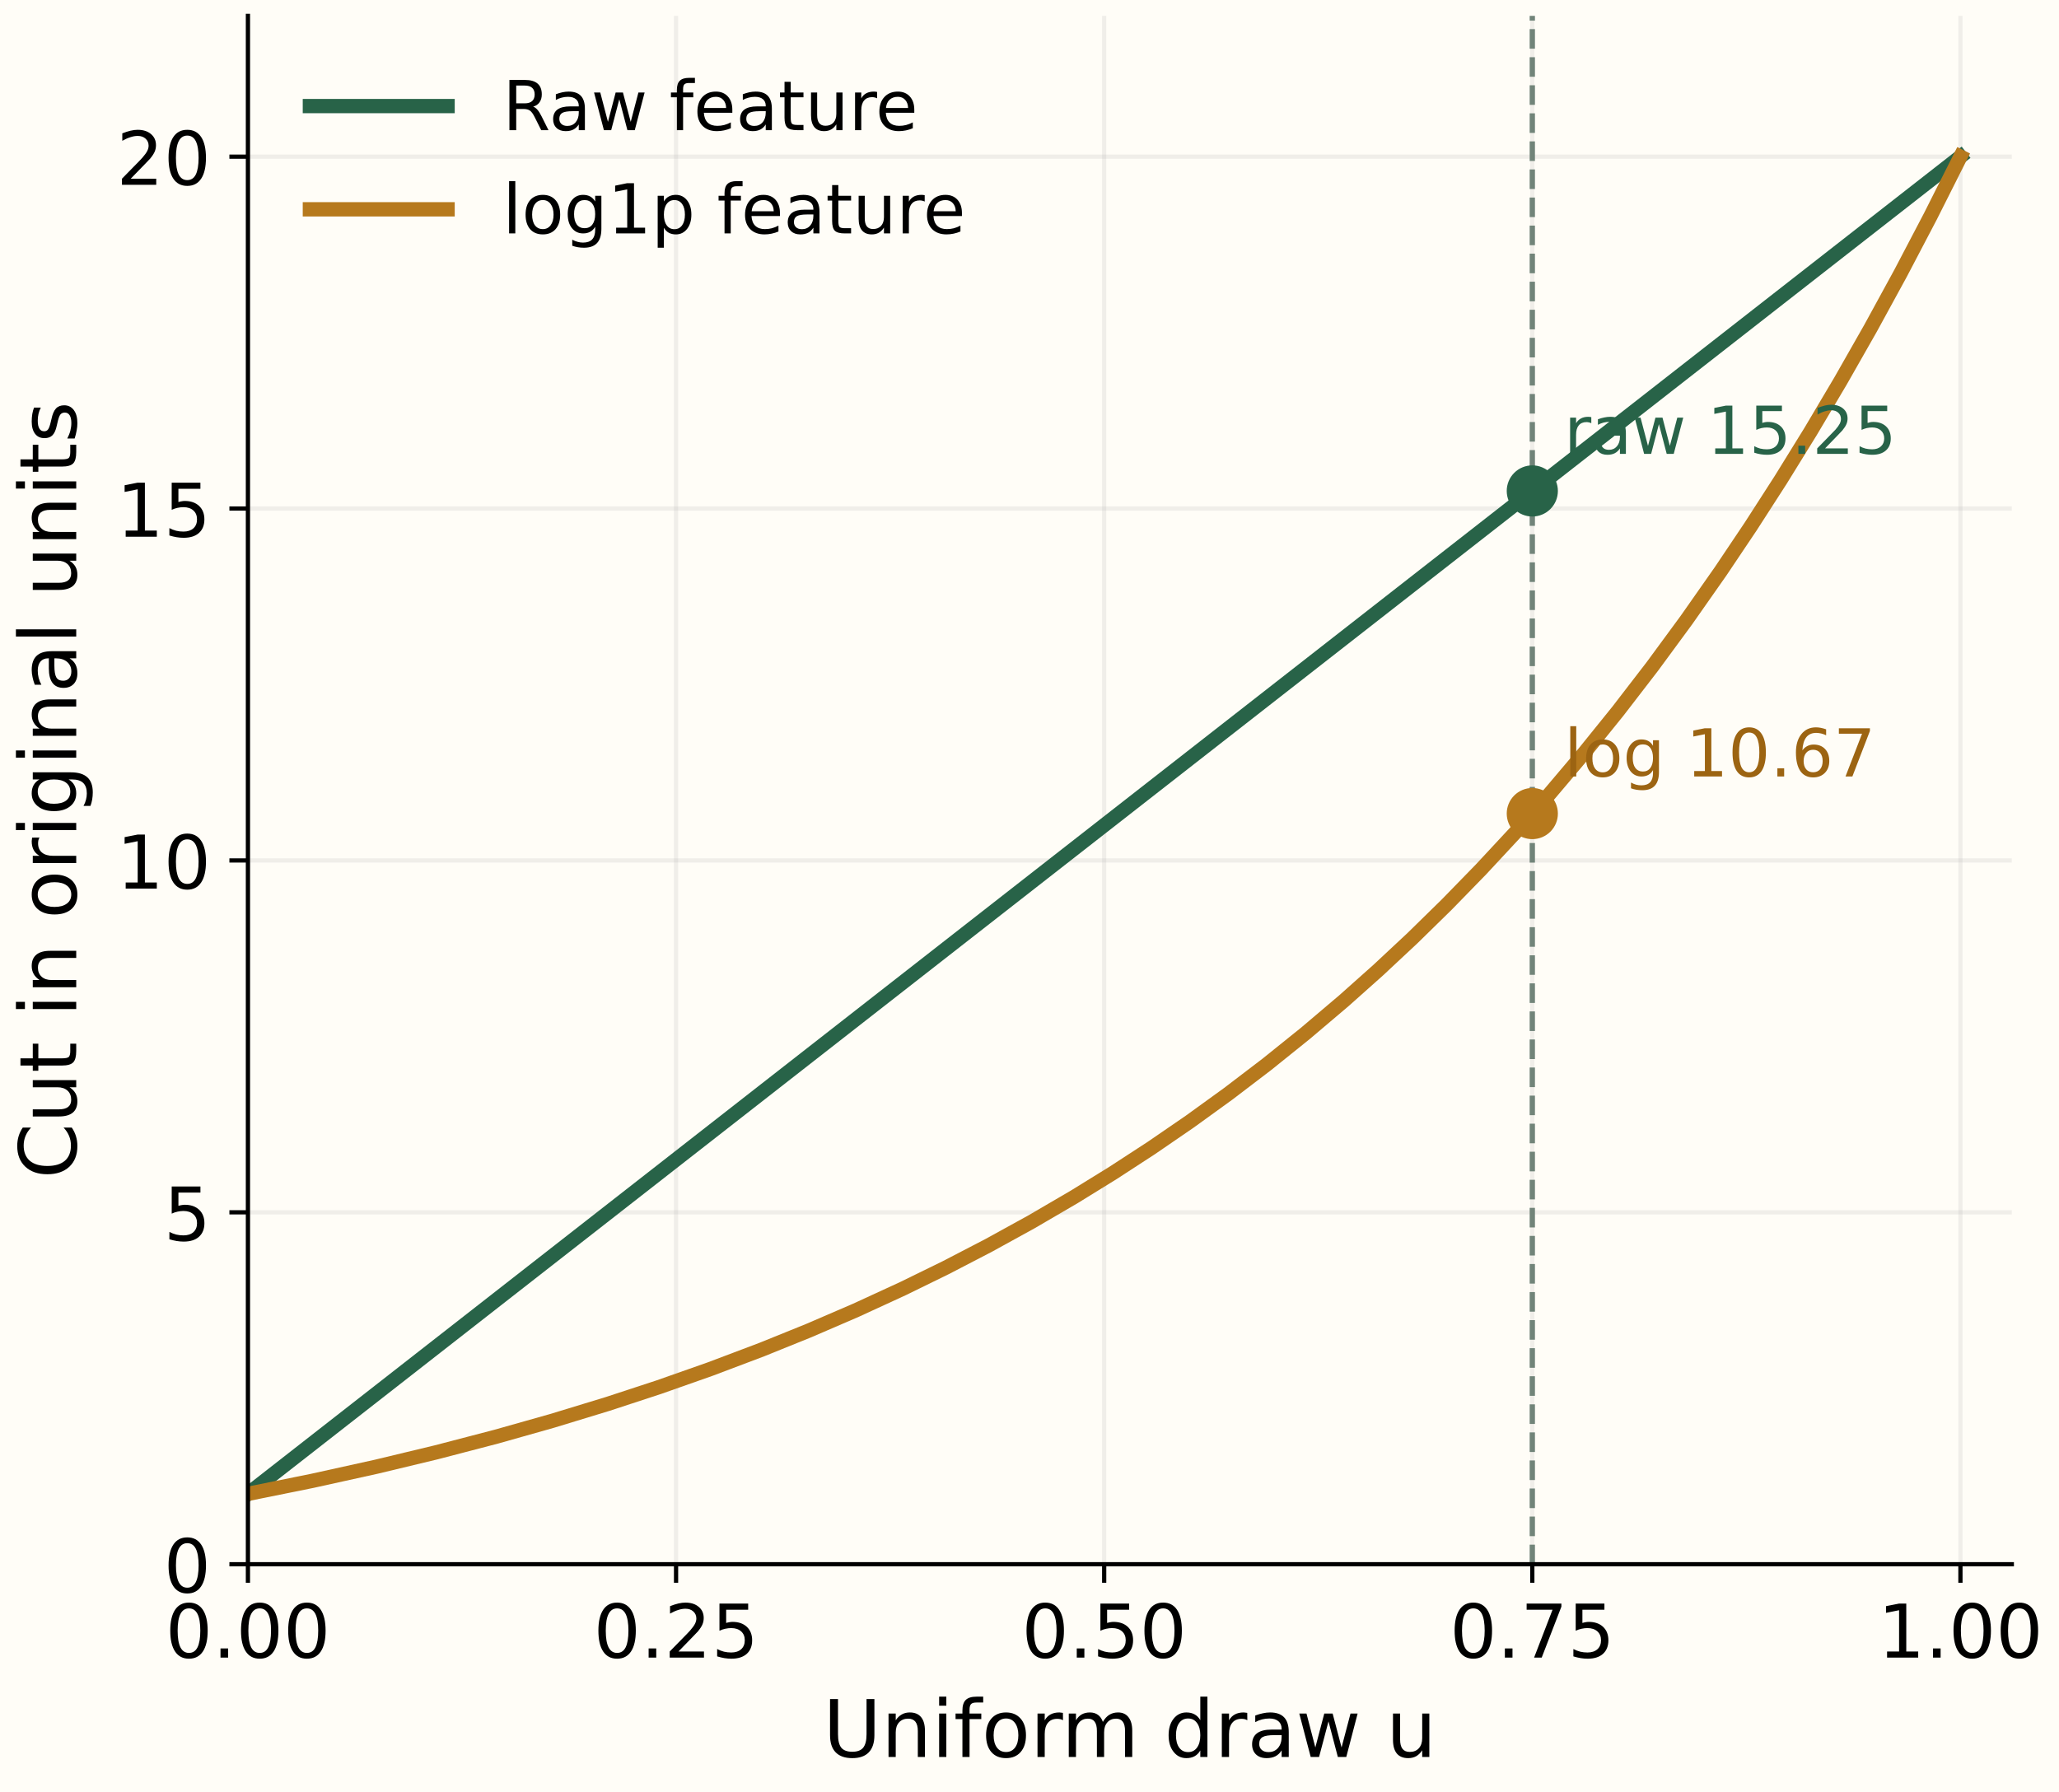
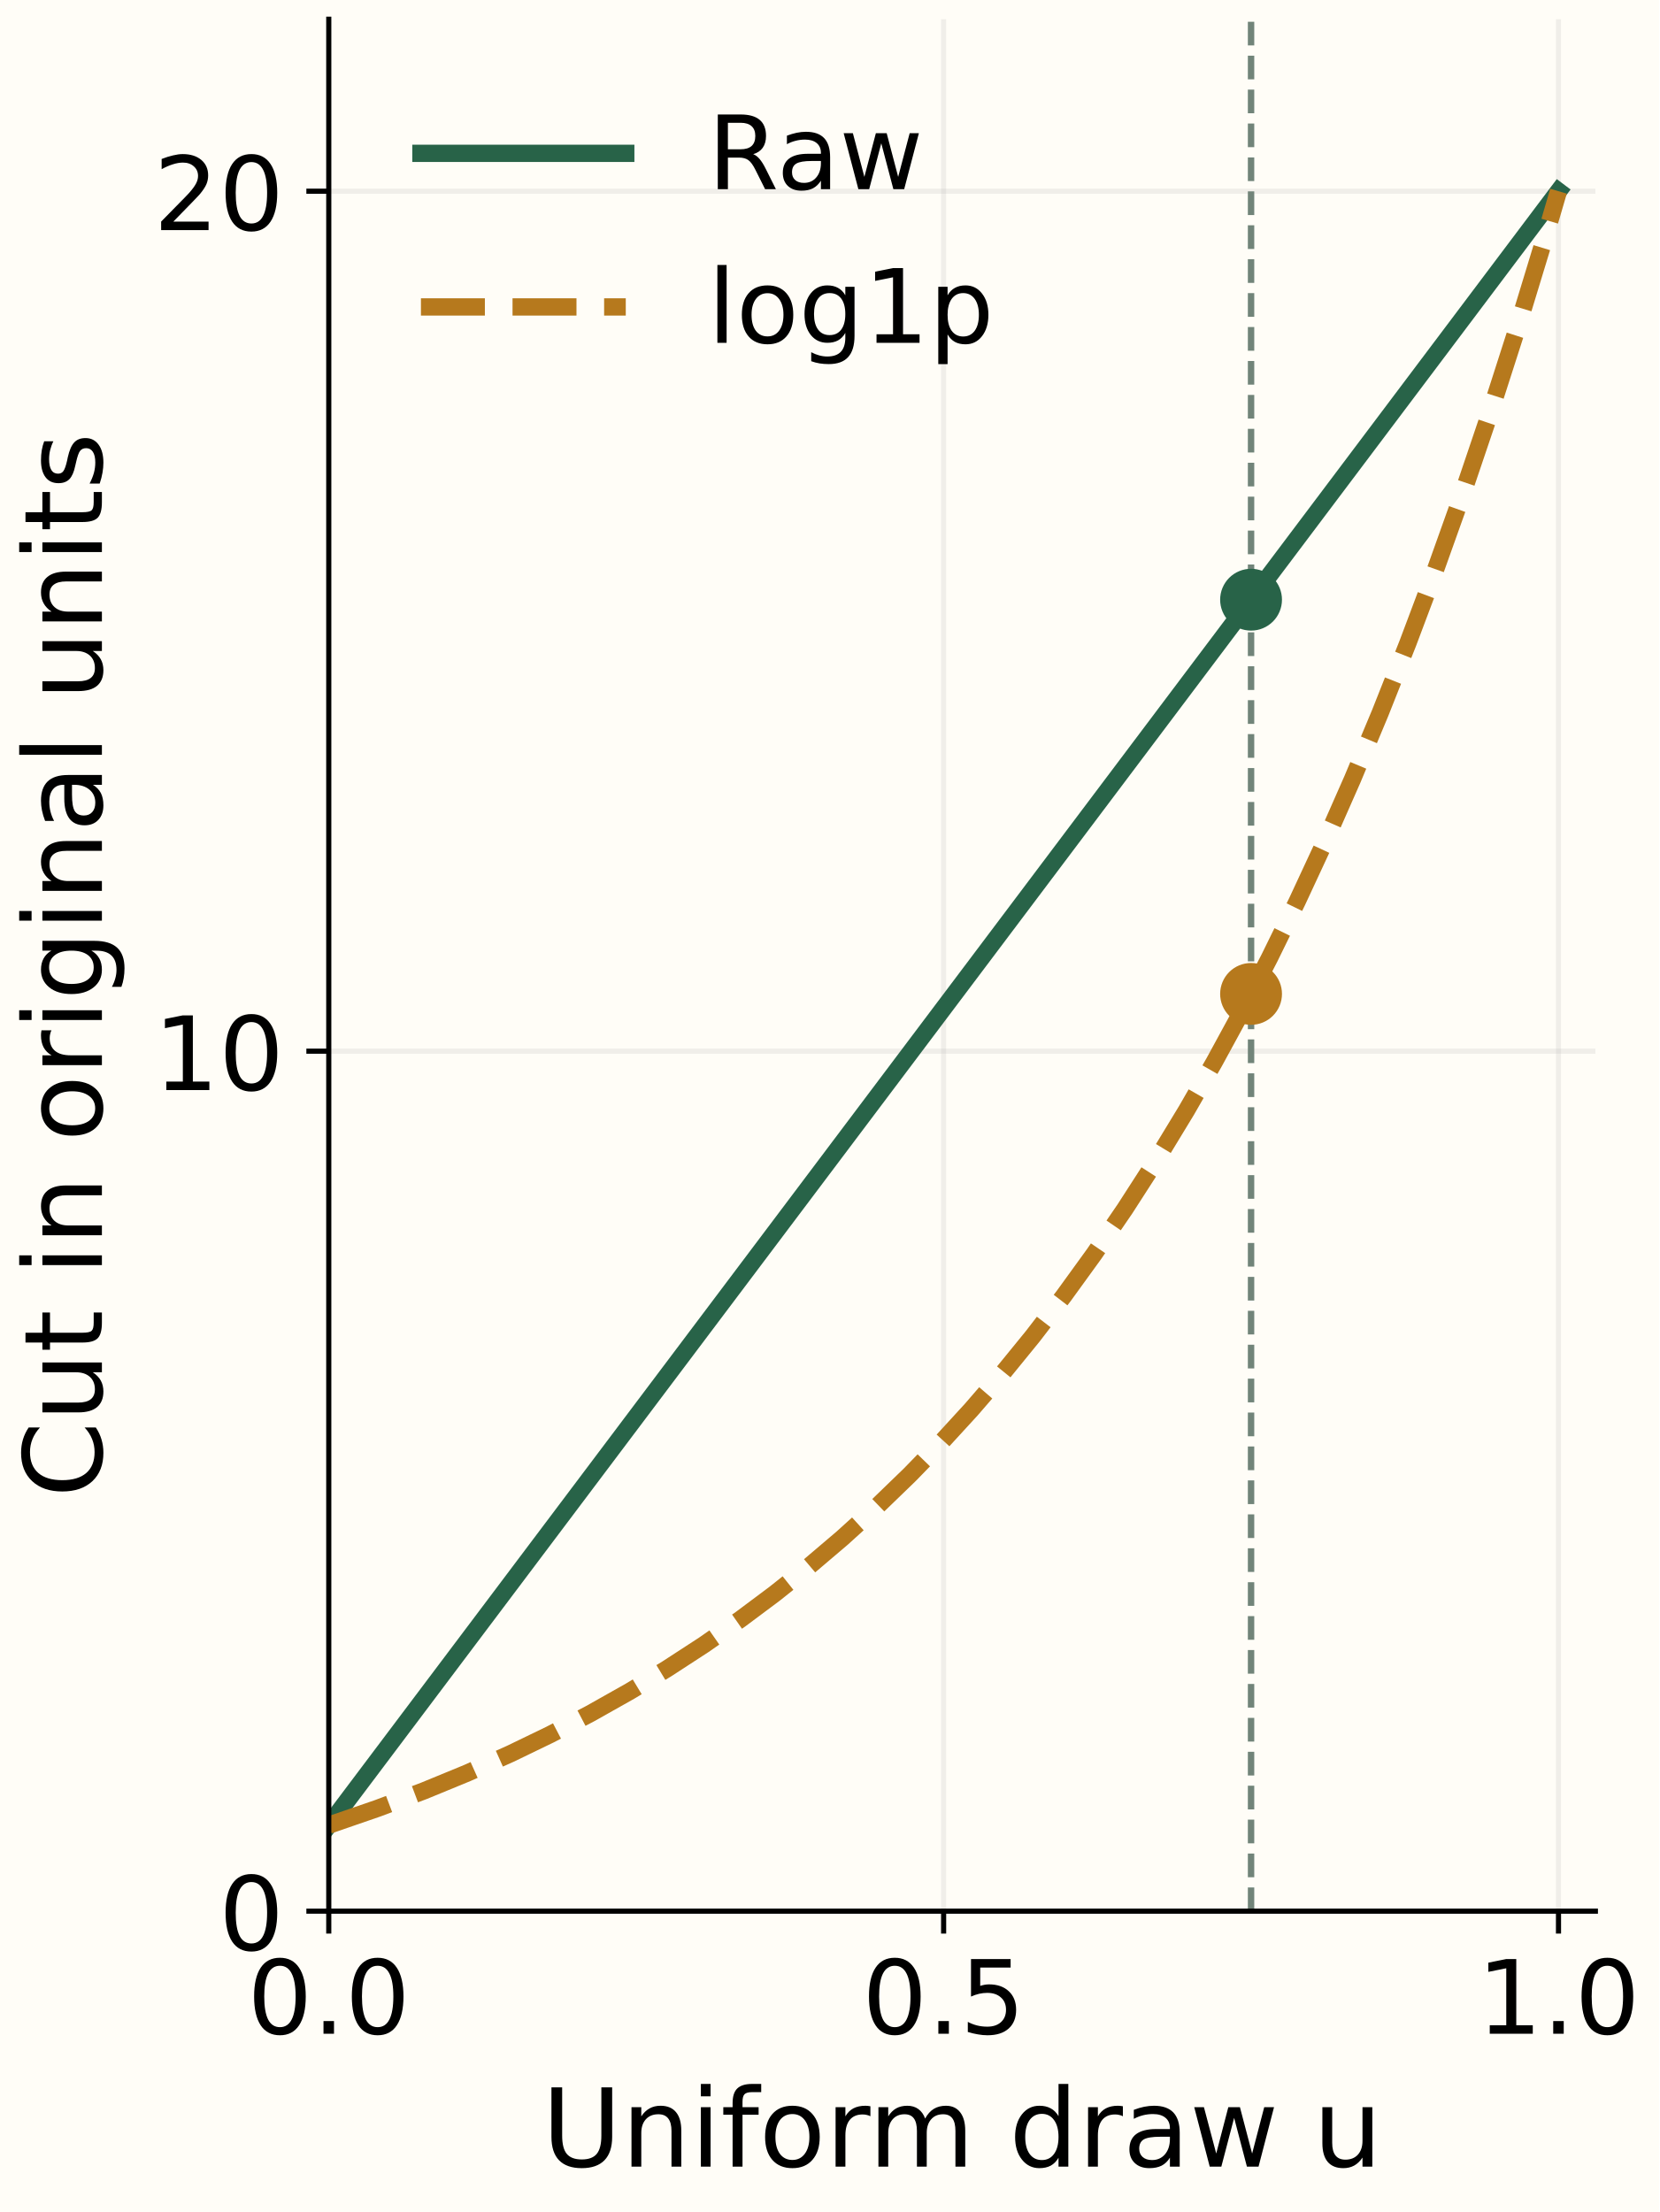
- <svg xmlns="http://www.w3.org/2000/svg" xmlns:xlink="http://www.w3.org/1999/xlink" width="388.8pt" height="338.4pt" viewBox="0 0 388.8 338.4" version="1.1">
+ <svg xmlns="http://www.w3.org/2000/svg" xmlns:xlink="http://www.w3.org/1999/xlink" width="259.2pt" height="345.6pt" viewBox="0 0 259.2 345.6" version="1.1">
  <defs>
    <style type="text/css">*{stroke-linejoin: round; stroke-linecap: butt}</style>
  </defs>
  <g id="figure_1">
    <g id="patch_1">
-       <path d="M 0 338.4  L 388.8 338.4  L 388.8 0  L 0 0  z " style="fill: #fffdf7" />
+       <path d="M 0 345.6 L 259.2 345.6 L 259.2 0 L 0 0 z " style="fill: #fffdf7" />
    </g>
    <g id="axes_1">
      <g id="patch_2">
-         <path d="M 46.816 295.399  L 379.889 295.399  L 379.889 3  L 46.816 3  z " style="fill: #fffdf7" />
+         <path d="M 51.362 298.598 L 249.243 298.598 L 249.243 3 L 51.362 3 z " style="fill: #fffdf7" />
      </g>
      <g id="matplotlib.axis_1">
        <g id="xtick_1">
          <g id="line2d_1">
-             <path d="M 46.816 295.399  L 46.816 3  " clip-path="url(#pa3fb0c5d2c)" style="fill: none; stroke: #b0b0b0; stroke-opacity: 0.18; stroke-width: 0.8; stroke-linecap: square" />
+             <path d="M 51.362 298.598 L 51.362 3 " clip-path="url(#pfda2bd85eb)" style="fill: none; stroke: #b0b0b0; stroke-opacity: 0.18; stroke-width: 0.8; stroke-linecap: square" />
          </g>
          <g id="line2d_2">
            <defs>
-               <path id="m8fdac912f8" d="M 0 0  L 0 3.5  " style="stroke: #000000; stroke-width: 0.8" />
+               <path id="m8fdac912f8" d="M 0 0 L 0 3.5 " style="stroke: #000000; stroke-width: 0.8" />
            </defs>
            <g>
-               <use xlink:href="#m8fdac912f8" x="46.816" y="295.399" style="stroke: #000000; stroke-width: 0.8" />
+               <use xlink:href="#m8fdac912f8" x="51.362" y="298.598" style="stroke: #000000; stroke-width: 0.8" />
            </g>
          </g>
          <g id="text_1">
-             <text style="font-size: 14px; font-family: 'DejaVu Sans', sans-serif; text-anchor: middle" x="46.816" y="313.035" transform="rotate(-0 46.81641 313.0353)">0.00</text>
+             <text style="font-size: 16px; font-family: 'DejaVu Sans', sans-serif; text-anchor: middle" x="51.362" y="317.755" transform="rotate(-0 51.36157 317.7547)">0.0</text>
          </g>
        </g>
        <g id="xtick_2">
          <g id="line2d_3">
-             <path d="M 127.659 295.399  L 127.659 3  " clip-path="url(#pa3fb0c5d2c)" style="fill: none; stroke: #b0b0b0; stroke-opacity: 0.18; stroke-width: 0.8; stroke-linecap: square" />
+             <path d="M 147.421 298.598 L 147.421 3 " clip-path="url(#pfda2bd85eb)" style="fill: none; stroke: #b0b0b0; stroke-opacity: 0.18; stroke-width: 0.8; stroke-linecap: square" />
          </g>
          <g id="line2d_4">
            <g>
-               <use xlink:href="#m8fdac912f8" x="127.659" y="295.399" style="stroke: #000000; stroke-width: 0.8" />
+               <use xlink:href="#m8fdac912f8" x="147.421" y="298.598" style="stroke: #000000; stroke-width: 0.8" />
            </g>
          </g>
          <g id="text_2">
-             <text style="font-size: 14px; font-family: 'DejaVu Sans', sans-serif; text-anchor: middle" x="127.659" y="313.035" transform="rotate(-0 127.6592 313.0353)">0.25</text>
+             <text style="font-size: 16px; font-family: 'DejaVu Sans', sans-serif; text-anchor: middle" x="147.421" y="317.755" transform="rotate(-0 147.4206 317.7547)">0.5</text>
          </g>
        </g>
        <g id="xtick_3">
          <g id="line2d_5">
-             <path d="M 208.502 295.399  L 208.502 3  " clip-path="url(#pa3fb0c5d2c)" style="fill: none; stroke: #b0b0b0; stroke-opacity: 0.18; stroke-width: 0.8; stroke-linecap: square" />
+             <path d="M 243.48 298.598 L 243.48 3 " clip-path="url(#pfda2bd85eb)" style="fill: none; stroke: #b0b0b0; stroke-opacity: 0.18; stroke-width: 0.8; stroke-linecap: square" />
          </g>
          <g id="line2d_6">
            <g>
-               <use xlink:href="#m8fdac912f8" x="208.502" y="295.399" style="stroke: #000000; stroke-width: 0.8" />
+               <use xlink:href="#m8fdac912f8" x="243.48" y="298.598" style="stroke: #000000; stroke-width: 0.8" />
            </g>
          </g>
          <g id="text_3">
-             <text style="font-size: 14px; font-family: 'DejaVu Sans', sans-serif; text-anchor: middle" x="208.502" y="313.035" transform="rotate(-0 208.502 313.0353)">0.50</text>
+             <text style="font-size: 16px; font-family: 'DejaVu Sans', sans-serif; text-anchor: middle" x="243.48" y="317.755" transform="rotate(-0 243.4797 317.7547)">1.0</text>
          </g>
        </g>
-         <g id="xtick_4">
-           <g id="line2d_7">
-             <path d="M 289.345 295.399  L 289.345 3  " clip-path="url(#pa3fb0c5d2c)" style="fill: none; stroke: #b0b0b0; stroke-opacity: 0.18; stroke-width: 0.8; stroke-linecap: square" />
-           </g>
-           <g id="line2d_8">
-             <g>
-               <use xlink:href="#m8fdac912f8" x="289.345" y="295.399" style="stroke: #000000; stroke-width: 0.8" />
-             </g>
-           </g>
-           <g id="text_4">
-             <text style="font-size: 14px; font-family: 'DejaVu Sans', sans-serif; text-anchor: middle" x="289.345" y="313.035" transform="rotate(-0 289.3448 313.0353)">0.75</text>
-           </g>
-         </g>
-         <g id="xtick_5">
-           <g id="line2d_9">
-             <path d="M 370.188 295.399  L 370.188 3  " clip-path="url(#pa3fb0c5d2c)" style="fill: none; stroke: #b0b0b0; stroke-opacity: 0.18; stroke-width: 0.8; stroke-linecap: square" />
-           </g>
-           <g id="line2d_10">
-             <g>
-               <use xlink:href="#m8fdac912f8" x="370.188" y="295.399" style="stroke: #000000; stroke-width: 0.8" />
-             </g>
-           </g>
-           <g id="text_5">
-             <text style="font-size: 14px; font-family: 'DejaVu Sans', sans-serif; text-anchor: middle" x="370.188" y="313.035" transform="rotate(-0 370.1876 313.0353)">1.00</text>
-           </g>
-         </g>
-         <g id="text_6">
-           <text style="font-size: 15px; font-family: 'DejaVu Sans', sans-serif; text-anchor: middle" x="213.353" y="331.796" transform="rotate(-0 213.3526 331.7962)">Uniform draw u</text>
+         <g id="text_4">
+           <text style="font-size: 17px; font-family: 'DejaVu Sans', sans-serif; text-anchor: middle" x="150.302" y="338.516" transform="rotate(-0 150.3024 338.5158)">Uniform draw u</text>
        </g>
      </g>
      <g id="matplotlib.axis_2">
        <g id="ytick_1">
+           <g id="line2d_7">
+             <path d="M 51.362 298.598 L 249.243 298.598 " clip-path="url(#pfda2bd85eb)" style="fill: none; stroke: #b0b0b0; stroke-opacity: 0.18; stroke-width: 0.8; stroke-linecap: square" />
+           </g>
+           <g id="line2d_8">
+             <defs>
+               <path id="m81b93c5829" d="M 0 0 L -3.5 0 " style="stroke: #000000; stroke-width: 0.8" />
+             </defs>
+             <g>
+               <use xlink:href="#m81b93c5829" x="51.362" y="298.598" style="stroke: #000000; stroke-width: 0.8" />
+             </g>
+           </g>
+           <g id="text_5">
+             <text style="font-size: 16px; font-family: 'DejaVu Sans', sans-serif; text-anchor: end" x="44.362" y="304.677" transform="rotate(-0 44.36157 304.6766)">0</text>
+           </g>
+         </g>
+         <g id="ytick_2">
+           <g id="line2d_9">
+             <path d="M 51.362 164.236 L 249.243 164.236 " clip-path="url(#pfda2bd85eb)" style="fill: none; stroke: #b0b0b0; stroke-opacity: 0.18; stroke-width: 0.8; stroke-linecap: square" />
+           </g>
+           <g id="line2d_10">
+             <g>
+               <use xlink:href="#m81b93c5829" x="51.362" y="164.236" style="stroke: #000000; stroke-width: 0.8" />
+             </g>
+           </g>
+           <g id="text_6">
+             <text style="font-size: 16px; font-family: 'DejaVu Sans', sans-serif; text-anchor: end" x="44.362" y="170.314" transform="rotate(-0 44.36157 170.3137)">10</text>
+           </g>
+         </g>
+         <g id="ytick_3">
          <g id="line2d_11">
-             <path d="M 46.816 295.399  L 379.889 295.399  " clip-path="url(#pa3fb0c5d2c)" style="fill: none; stroke: #b0b0b0; stroke-opacity: 0.18; stroke-width: 0.8; stroke-linecap: square" />
+             <path d="M 51.362 29.873 L 249.243 29.873 " clip-path="url(#pfda2bd85eb)" style="fill: none; stroke: #b0b0b0; stroke-opacity: 0.18; stroke-width: 0.8; stroke-linecap: square" />
          </g>
          <g id="line2d_12">
-             <defs>
-               <path id="m81b93c5829" d="M 0 0  L -3.5 0  " style="stroke: #000000; stroke-width: 0.8" />
-             </defs>
            <g>
-               <use xlink:href="#m81b93c5829" x="46.816" y="295.399" style="stroke: #000000; stroke-width: 0.8" />
+               <use xlink:href="#m81b93c5829" x="51.362" y="29.873" style="stroke: #000000; stroke-width: 0.8" />
            </g>
          </g>
          <g id="text_7">
-             <text style="font-size: 14px; font-family: 'DejaVu Sans', sans-serif; text-anchor: end" x="39.816" y="300.717" transform="rotate(-0 39.81641 300.7169)">0</text>
+             <text style="font-size: 16px; font-family: 'DejaVu Sans', sans-serif; text-anchor: end" x="44.362" y="35.951" transform="rotate(-0 44.36157 35.95093)">20</text>
          </g>
        </g>
-         <g id="ytick_2">
-           <g id="line2d_13">
-             <path d="M 46.816 228.944  L 379.889 228.944  " clip-path="url(#pa3fb0c5d2c)" style="fill: none; stroke: #b0b0b0; stroke-opacity: 0.18; stroke-width: 0.8; stroke-linecap: square" />
-           </g>
-           <g id="line2d_14">
-             <g>
-               <use xlink:href="#m81b93c5829" x="46.816" y="228.944" style="stroke: #000000; stroke-width: 0.8" />
-             </g>
-           </g>
-           <g id="text_8">
-             <text style="font-size: 14px; font-family: 'DejaVu Sans', sans-serif; text-anchor: end" x="39.816" y="234.263" transform="rotate(-0 39.81641 234.2628)">5</text>
-           </g>
-         </g>
-         <g id="ytick_3">
-           <g id="line2d_15">
-             <path d="M 46.816 162.49  L 379.889 162.49  " clip-path="url(#pa3fb0c5d2c)" style="fill: none; stroke: #b0b0b0; stroke-opacity: 0.18; stroke-width: 0.8; stroke-linecap: square" />
-           </g>
-           <g id="line2d_16">
-             <g>
-               <use xlink:href="#m81b93c5829" x="46.816" y="162.49" style="stroke: #000000; stroke-width: 0.8" />
-             </g>
-           </g>
-           <g id="text_9">
-             <text style="font-size: 14px; font-family: 'DejaVu Sans', sans-serif; text-anchor: end" x="39.816" y="167.809" transform="rotate(-0 39.81641 167.8086)">10</text>
-           </g>
-         </g>
-         <g id="ytick_4">
-           <g id="line2d_17">
-             <path d="M 46.816 96.036  L 379.889 96.036  " clip-path="url(#pa3fb0c5d2c)" style="fill: none; stroke: #b0b0b0; stroke-opacity: 0.18; stroke-width: 0.8; stroke-linecap: square" />
-           </g>
-           <g id="line2d_18">
-             <g>
-               <use xlink:href="#m81b93c5829" x="46.816" y="96.036" style="stroke: #000000; stroke-width: 0.8" />
-             </g>
-           </g>
-           <g id="text_10">
-             <text style="font-size: 14px; font-family: 'DejaVu Sans', sans-serif; text-anchor: end" x="39.816" y="101.354" transform="rotate(-0 39.81641 101.3544)">15</text>
-           </g>
-         </g>
-         <g id="ytick_5">
-           <g id="line2d_19">
-             <path d="M 46.816 29.582  L 379.889 29.582  " clip-path="url(#pa3fb0c5d2c)" style="fill: none; stroke: #b0b0b0; stroke-opacity: 0.18; stroke-width: 0.8; stroke-linecap: square" />
-           </g>
-           <g id="line2d_20">
-             <g>
-               <use xlink:href="#m81b93c5829" x="46.816" y="29.582" style="stroke: #000000; stroke-width: 0.8" />
-             </g>
-           </g>
-           <g id="text_11">
-             <text style="font-size: 14px; font-family: 'DejaVu Sans', sans-serif; text-anchor: end" x="39.816" y="34.9" transform="rotate(-0 39.81641 34.90027)">20</text>
-           </g>
-         </g>
-         <g id="text_12">
-           <text style="font-size: 15px; font-family: 'DejaVu Sans', sans-serif; text-anchor: middle" x="14.398" y="149.199" transform="rotate(-90 14.3979 149.1994)">Cut in original units</text>
+         <g id="text_8">
+           <text style="font-size: 17px; font-family: 'DejaVu Sans', sans-serif; text-anchor: middle" x="15.918" y="150.799" transform="rotate(-90 15.91758 150.7993)">Cut in original units</text>
        </g>
      </g>
-       <g id="line2d_21">
-         <path d="M 46.816 282.108  L 370.188 29.582  L 370.188 29.582  " clip-path="url(#pa3fb0c5d2c)" style="fill: none; stroke: #286348; stroke-width: 2.7; stroke-linecap: square" />
+       <g id="line2d_13">
+         <path d="M 51.362 285.162 L 243.48 29.873 L 243.48 29.873 " clip-path="url(#pfda2bd85eb)" style="fill: none; stroke: #286348; stroke-width: 2.7; stroke-linecap: square" />
      </g>
-       <g id="line2d_22">
-         <path d="M 46.816 282.108  L 58.943 279.657  L 71.069 276.981  L 82.387 274.261  L 93.705 271.308  L 104.215 268.339  L 114.724 265.135  L 124.426 261.952  L 134.127 258.536  L 143.828 254.87  L 152.72 251.275  L 161.613 247.44  L 170.506 243.348  L 178.59 239.392  L 186.674 235.196  L 194.759 230.747  L 202.843 226.027  L 210.119 221.536  L 217.395 216.801  L 224.671 211.809  L 231.946 206.545  L 239.222 200.996  L 246.498 195.145  L 253.774 188.976  L 260.241 183.212  L 266.709 177.17  L 273.176 170.837  L 279.644 164.199  L 286.111 157.242  L 292.579 149.95  L 299.046 142.306  L 305.513 134.295  L 311.981 125.897  L 318.448 117.096  L 324.916 107.87  L 330.575 99.434  L 336.234 90.644  L 341.893 81.485  L 347.552 71.94  L 353.211 61.995  L 358.87 51.632  L 364.529 40.834  L 370.188 29.582  L 370.188 29.582  " clip-path="url(#pa3fb0c5d2c)" style="fill: none; stroke: #b6791d; stroke-width: 2.7; stroke-linecap: square" />
+       <g id="line2d_14">
+         <path d="M 51.362 285.162 L 59.046 282.512 L 66.251 279.791 L 72.975 277.025 L 79.699 274.022 L 85.943 271.003 L 92.187 267.744 L 98.431 264.227 L 104.194 260.732 L 109.958 256.983 L 115.721 252.959 L 121.004 249.013 L 126.288 244.803 L 131.571 240.312 L 136.854 235.521 L 142.137 230.41 L 146.94 225.468 L 151.743 220.227 L 156.546 214.668 L 161.349 208.773 L 166.152 202.521 L 170.955 195.89 L 175.758 188.858 L 180.561 181.4 L 185.364 173.49 L 189.687 165.963 L 194.009 158.027 L 198.332 149.66 L 202.655 140.838 L 206.977 131.537 L 211.3 121.73 L 215.623 111.391 L 219.945 100.49 L 224.268 88.996 L 228.591 76.879 L 232.913 64.102 L 237.236 50.632 L 241.559 36.43 L 243.48 29.873 L 243.48 29.873 " clip-path="url(#pfda2bd85eb)" style="fill: none; stroke-dasharray: 9.99,4.32; stroke-dashoffset: 0; stroke: #b6791d; stroke-width: 2.7" />
      </g>
-       <g id="line2d_23">
-         <path d="M 289.345 295.399  L 289.345 3  " clip-path="url(#pa3fb0c5d2c)" style="fill: none; stroke-dasharray: 3.7,1.6; stroke-dashoffset: 0; stroke: #718479" />
+       <g id="line2d_15">
+         <path d="M 195.45 298.598 L 195.45 3 " clip-path="url(#pfda2bd85eb)" style="fill: none; stroke-dasharray: 3.7,1.6; stroke-dashoffset: 0; stroke: #718479" />
      </g>
      <g id="patch_3">
-         <path d="M 46.816 295.399  L 46.816 3  " style="fill: none; stroke: #000000; stroke-width: 0.8; stroke-linejoin: miter; stroke-linecap: square" />
+         <path d="M 51.362 298.598 L 51.362 3 " style="fill: none; stroke: #000000; stroke-width: 0.8; stroke-linejoin: miter; stroke-linecap: square" />
      </g>
      <g id="patch_4">
-         <path d="M 46.816 295.399  L 379.889 295.399  " style="fill: none; stroke: #000000; stroke-width: 0.8; stroke-linejoin: miter; stroke-linecap: square" />
-       </g>
-       <g id="text_13">
-         <text style="font-size: 12.5px; font-family: 'DejaVu Sans', sans-serif; text-anchor: start; fill: #286348" x="295.345" y="85.713" transform="rotate(-0 295.3448 85.71337)">raw 15.25</text>
-       </g>
-       <g id="text_14">
-         <text style="font-size: 12.5px; font-family: 'DejaVu Sans', sans-serif; text-anchor: start; fill: #9c6412" x="295.345" y="146.639" transform="rotate(-0 295.3448 146.6386)">log 10.67</text>
+         <path d="M 51.362 298.598 L 249.243 298.598 " style="fill: none; stroke: #000000; stroke-width: 0.8; stroke-linejoin: miter; stroke-linecap: square" />
      </g>
      <g id="PathCollection_1">
        <defs>
-           <path id="C0_0_991fc16bcc" d="M 0 4.33  C 1.148 4.33 2.25 3.874 3.062 3.062  C 3.874 2.25 4.33 1.148 4.33 -0  C 4.33 -1.148 3.874 -2.25 3.062 -3.062  C 2.25 -3.874 1.148 -4.33 0 -4.33  C -1.148 -4.33 -2.25 -3.874 -3.062 -3.062  C -3.874 -2.25 -4.33 -1.148 -4.33 0  C -4.33 1.148 -3.874 2.25 -3.062 3.062  C -2.25 3.874 -1.148 4.33 0 4.33  z " />
+           <path id="C0_0_991fc16bcc" d="M 0 4.33 C 1.148 4.33 2.25 3.874 3.062 3.062 C 3.874 2.25 4.33 1.148 4.33 -0 C 4.33 -1.148 3.874 -2.25 3.062 -3.062 C 2.25 -3.874 1.148 -4.33 0 -4.33 C -1.148 -4.33 -2.25 -3.874 -3.062 -3.062 C -3.874 -2.25 -4.33 -1.148 -4.33 0 C -4.33 1.148 -3.874 2.25 -3.062 3.062 C -2.25 3.874 -1.148 4.33 0 4.33 z " />
        </defs>
-         <g clip-path="url(#pa3fb0c5d2c)">
-           <use xlink:href="#C0_0_991fc16bcc" x="289.345" y="92.713" style="fill: #286348; stroke: #286348" />
+         <g clip-path="url(#pfda2bd85eb)">
+           <use xlink:href="#C0_0_991fc16bcc" x="195.45" y="93.695" style="fill: #286348; stroke: #286348" />
        </g>
-         <g clip-path="url(#pa3fb0c5d2c)">
-           <use xlink:href="#C0_0_991fc16bcc" x="289.345" y="153.639" style="fill: #b6791d; stroke: #b6791d" />
+         <g clip-path="url(#pfda2bd85eb)">
+           <use xlink:href="#C0_0_991fc16bcc" x="195.45" y="155.287" style="fill: #b6791d; stroke: #b6791d" />
        </g>
      </g>
      <g id="legend_1">
-         <g id="line2d_24">
-           <path d="M 58.516 20.028  L 71.516 20.028  L 84.516 20.028  " style="fill: none; stroke: #286348; stroke-width: 2.7; stroke-linecap: square" />
+         <g id="line2d_16">
+           <path d="M 65.762 23.958 L 81.762 23.958 L 97.762 23.958 " style="fill: none; stroke: #286348; stroke-width: 2.7; stroke-linecap: square" />
        </g>
-         <g id="text_15">
-           <text style="font-size: 13px; font-family: 'DejaVu Sans', sans-serif; text-anchor: start" x="94.916" y="24.578" transform="rotate(-0 94.91641 24.57821)">Raw feature</text>
+         <g id="text_9">
+           <text style="font-size: 16px; font-family: 'DejaVu Sans', sans-serif; text-anchor: start" x="110.562" y="29.558" transform="rotate(-0 110.5616 29.55774)">Raw</text>
        </g>
-         <g id="line2d_25">
-           <path d="M 58.516 39.529  L 71.516 39.529  L 84.516 39.529  " style="fill: none; stroke: #b6791d; stroke-width: 2.7; stroke-linecap: square" />
+         <g id="line2d_17">
+           <path d="M 65.762 47.959 L 81.762 47.959 L 97.762 47.959 " style="fill: none; stroke-dasharray: 9.99,4.32; stroke-dashoffset: 0; stroke: #b6791d; stroke-width: 2.7" />
        </g>
-         <g id="text_16">
-           <text style="font-size: 13px; font-family: 'DejaVu Sans', sans-serif; text-anchor: start" x="94.916" y="44.079" transform="rotate(-0 94.91641 44.07922)">log1p feature</text>
+         <g id="text_10">
+           <text style="font-size: 16px; font-family: 'DejaVu Sans', sans-serif; text-anchor: start" x="110.562" y="53.559" transform="rotate(-0 110.5616 53.55899)">log1p</text>
        </g>
      </g>
    </g>
  </g>
  <defs>
-     <clipPath id="pa3fb0c5d2c">
-       <rect x="46.816" y="3" width="333.072" height="292.398" />
+     <clipPath id="pfda2bd85eb">
+       <rect x="51.362" y="3" width="197.882" height="295.598" />
    </clipPath>
  </defs>
</svg>
